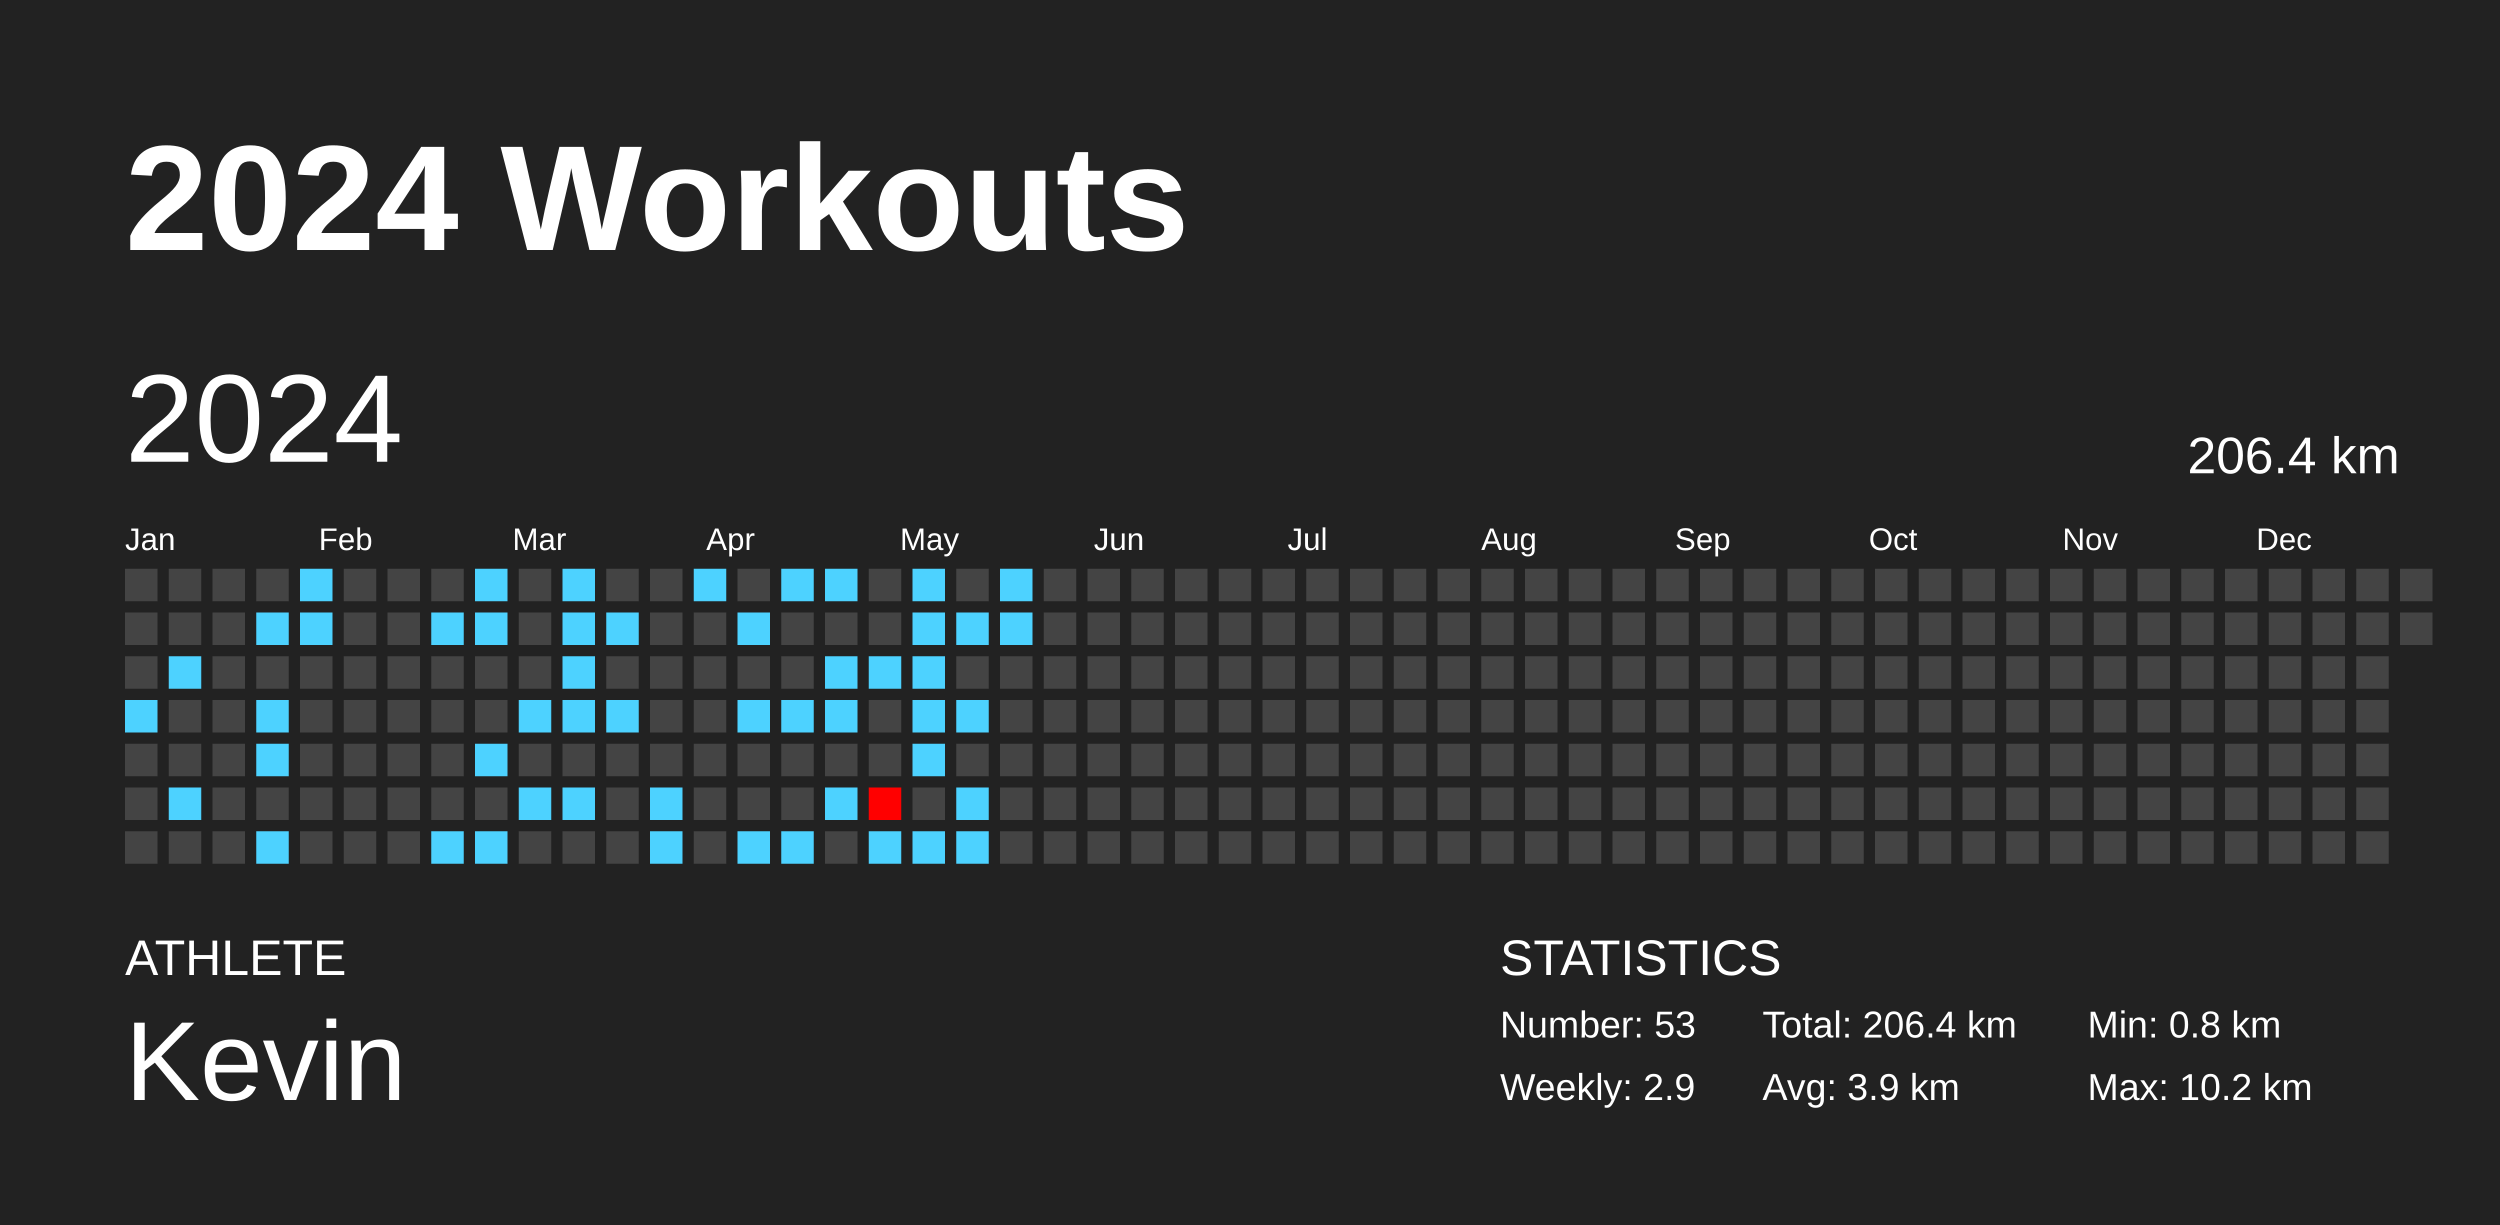
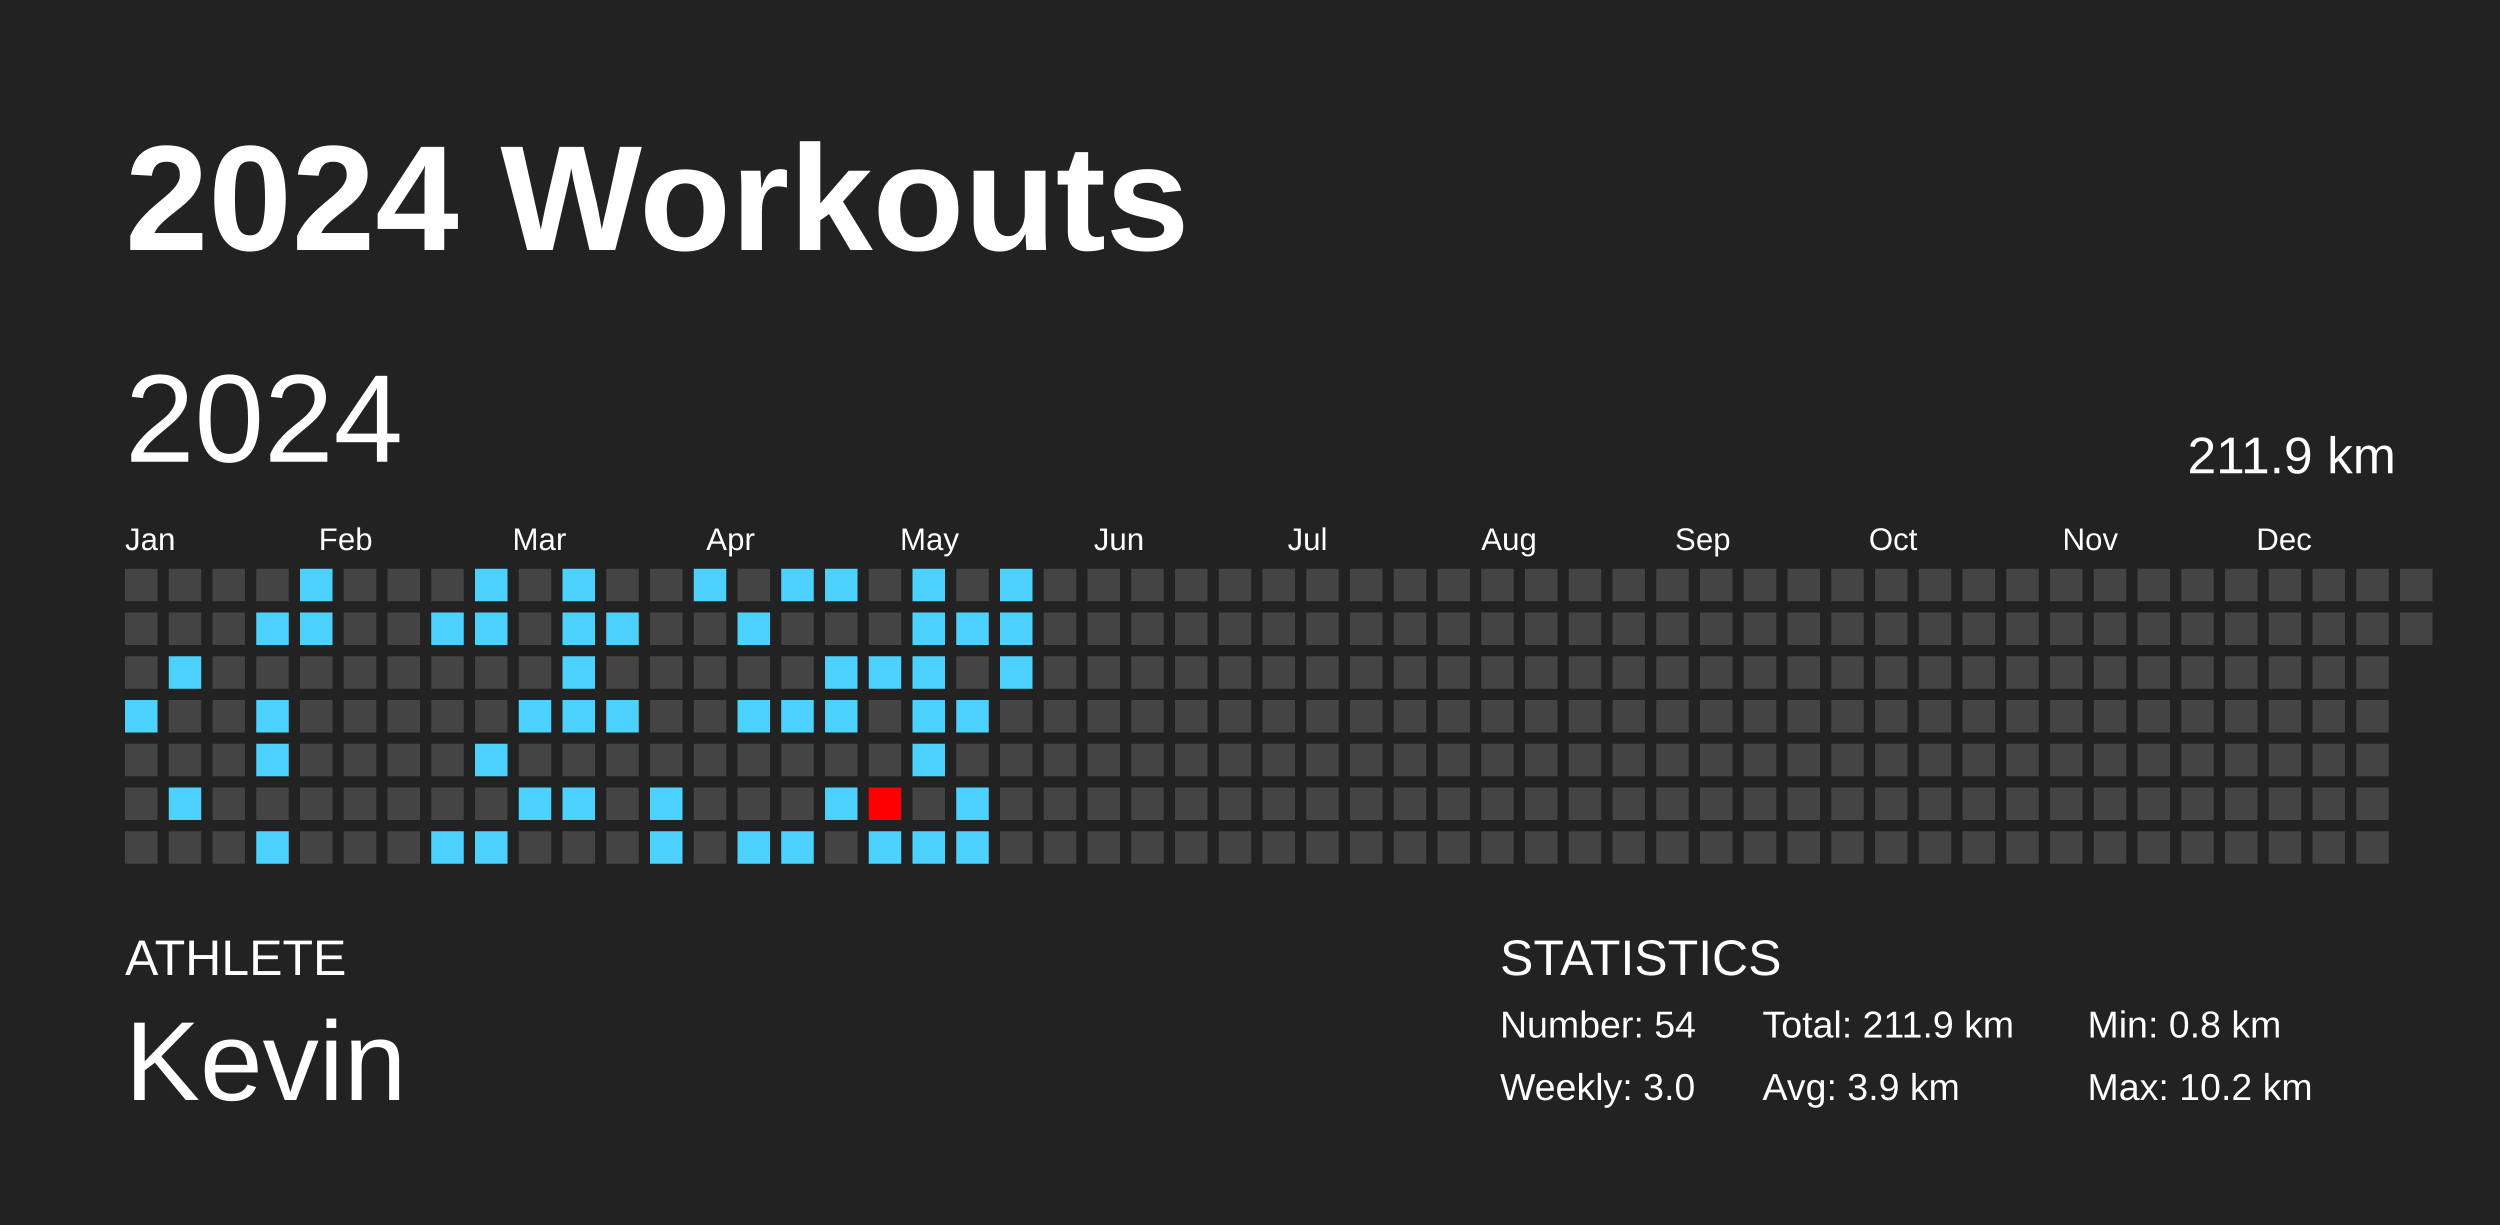
<svg xmlns="http://www.w3.org/2000/svg" baseProfile="full" height="98mm" version="1.1" viewBox="0,0,200,98" width="200mm">
  <defs />
  <rect fill="#222222" height="98" width="200" x="0" y="0" />
  <text fill="#FFFFFF" style="font-size:12px; font-family:Arial; font-weight:bold;" x="10" y="20">2024 Workouts</text>
  <text fill="#FFFFFF" style="font-size:4px; font-family:Arial" x="10" y="78">ATHLETE</text>
  <text fill="#FFFFFF" style="font-size:9px; font-family:Arial" x="10" y="88">Kevin</text>
  <text fill="#FFFFFF" style="font-size:4px; font-family:Arial" x="120" y="78">STATISTICS</text>
-   <text fill="#FFFFFF" style="font-size:3px; font-family:Arial" x="120" y="83">Number: 53</text>
-   <text fill="#FFFFFF" style="font-size:3px; font-family:Arial" x="120" y="88">Weekly: 2.9</text>
-   <text fill="#FFFFFF" style="font-size:3px; font-family:Arial" x="141" y="83">Total: 206.4 km</text>
+   <text fill="#FFFFFF" style="font-size:3px; font-family:Arial" x="120" y="83">Number: 54</text>
+   <text fill="#FFFFFF" style="font-size:3px; font-family:Arial" x="120" y="88">Weekly: 3.0</text>
+   <text fill="#FFFFFF" style="font-size:3px; font-family:Arial" x="141" y="83">Total: 211.9 km</text>
  <text fill="#FFFFFF" style="font-size:3px; font-family:Arial" x="141" y="88">Avg: 3.9 km</text>
  <text fill="#FFFFFF" style="font-size:3px; font-family:Arial" x="167" y="83">Min: 0.8 km</text>
  <text fill="#FFFFFF" style="font-size:3px; font-family:Arial" x="167" y="88">Max: 10.2 km</text>
  <text dominant-baseline="hanging" fill="#FFFFFF" style="font-size:10.0px; font-family:Arial;" x="10" y="30">2024</text>
-   <text dominant-baseline="hanging" fill="#FFFFFF" style="font-size:4.125px; font-family:Arial;" x="175" y="35">206.4 km</text>
+   <text dominant-baseline="hanging" fill="#FFFFFF" style="font-size:4.125px; font-family:Arial;" x="175" y="35">211.9 km</text>
  <text fill="#FFFFFF" style="font-size:2.5px; font-family:Arial" x="10.0" y="44">Jan</text>
  <text fill="#FFFFFF" style="font-size:2.5px; font-family:Arial" x="25.5" y="44">Feb</text>
  <text fill="#FFFFFF" style="font-size:2.5px; font-family:Arial" x="41.0" y="44">Mar</text>
  <text fill="#FFFFFF" style="font-size:2.5px; font-family:Arial" x="56.5" y="44">Apr</text>
  <text fill="#FFFFFF" style="font-size:2.5px; font-family:Arial" x="72.0" y="44">May</text>
  <text fill="#FFFFFF" style="font-size:2.5px; font-family:Arial" x="87.5" y="44">Jun</text>
  <text fill="#FFFFFF" style="font-size:2.5px; font-family:Arial" x="103.0" y="44">Jul</text>
  <text fill="#FFFFFF" style="font-size:2.5px; font-family:Arial" x="118.5" y="44">Aug</text>
  <text fill="#FFFFFF" style="font-size:2.5px; font-family:Arial" x="134.0" y="44">Sep</text>
  <text fill="#FFFFFF" style="font-size:2.5px; font-family:Arial" x="149.5" y="44">Oct</text>
  <text fill="#FFFFFF" style="font-size:2.5px; font-family:Arial" x="165.0" y="44">Nov</text>
  <text fill="#FFFFFF" style="font-size:2.5px; font-family:Arial" x="180.5" y="44">Dec</text>
  <rect fill="#444444" height="2.6" width="2.6" x="10.0" y="45.5" />
  <rect fill="#444444" height="2.6" width="2.6" x="10.0" y="49.0" />
  <rect fill="#444444" height="2.6" width="2.6" x="10.0" y="52.5" />
  <rect fill="#4dd2ff" height="2.6" width="2.6" x="10.0" y="56.0" />
  <rect fill="#444444" height="2.6" width="2.6" x="10.0" y="59.5" />
  <rect fill="#444444" height="2.6" width="2.6" x="10.0" y="63.0" />
  <rect fill="#444444" height="2.6" width="2.6" x="10.0" y="66.5" />
  <rect fill="#444444" height="2.6" width="2.6" x="13.5" y="45.5" />
  <rect fill="#444444" height="2.6" width="2.6" x="13.5" y="49.0" />
  <rect fill="#4dd2ff" height="2.6" width="2.6" x="13.5" y="52.5" />
  <rect fill="#444444" height="2.6" width="2.6" x="13.5" y="56.0" />
  <rect fill="#444444" height="2.6" width="2.6" x="13.5" y="59.5" />
  <rect fill="#4dd2ff" height="2.6" width="2.6" x="13.5" y="63.0" />
  <rect fill="#444444" height="2.6" width="2.6" x="13.5" y="66.5" />
  <rect fill="#444444" height="2.6" width="2.6" x="17.0" y="45.5" />
  <rect fill="#444444" height="2.6" width="2.6" x="17.0" y="49.0" />
  <rect fill="#444444" height="2.6" width="2.6" x="17.0" y="52.5" />
  <rect fill="#444444" height="2.6" width="2.6" x="17.0" y="56.0" />
  <rect fill="#444444" height="2.6" width="2.6" x="17.0" y="59.5" />
  <rect fill="#444444" height="2.6" width="2.6" x="17.0" y="63.0" />
  <rect fill="#444444" height="2.6" width="2.6" x="17.0" y="66.5" />
  <rect fill="#444444" height="2.6" width="2.6" x="20.5" y="45.5" />
  <rect fill="#4dd2ff" height="2.6" width="2.6" x="20.5" y="49.0" />
  <rect fill="#444444" height="2.6" width="2.6" x="20.5" y="52.5" />
  <rect fill="#4dd2ff" height="2.6" width="2.6" x="20.5" y="56.0" />
  <rect fill="#4dd2ff" height="2.6" width="2.6" x="20.5" y="59.5" />
  <rect fill="#444444" height="2.6" width="2.6" x="20.5" y="63.0" />
  <rect fill="#4dd2ff" height="2.6" width="2.6" x="20.5" y="66.5" />
  <rect fill="#4dd2ff" height="2.6" width="2.6" x="24.0" y="45.5" />
  <rect fill="#4dd2ff" height="2.6" width="2.6" x="24.0" y="49.0" />
  <rect fill="#444444" height="2.6" width="2.6" x="24.0" y="52.5" />
  <rect fill="#444444" height="2.6" width="2.6" x="24.0" y="56.0" />
  <rect fill="#444444" height="2.6" width="2.6" x="24.0" y="59.5" />
  <rect fill="#444444" height="2.6" width="2.6" x="24.0" y="63.0" />
  <rect fill="#444444" height="2.6" width="2.6" x="24.0" y="66.5" />
  <rect fill="#444444" height="2.6" width="2.6" x="27.5" y="45.5" />
  <rect fill="#444444" height="2.6" width="2.6" x="27.5" y="49.0" />
  <rect fill="#444444" height="2.6" width="2.6" x="27.5" y="52.5" />
  <rect fill="#444444" height="2.6" width="2.6" x="27.5" y="56.0" />
  <rect fill="#444444" height="2.6" width="2.6" x="27.5" y="59.5" />
  <rect fill="#444444" height="2.6" width="2.6" x="27.5" y="63.0" />
  <rect fill="#444444" height="2.6" width="2.6" x="27.5" y="66.5" />
  <rect fill="#444444" height="2.6" width="2.6" x="31.0" y="45.5" />
  <rect fill="#444444" height="2.6" width="2.6" x="31.0" y="49.0" />
  <rect fill="#444444" height="2.6" width="2.6" x="31.0" y="52.5" />
  <rect fill="#444444" height="2.6" width="2.6" x="31.0" y="56.0" />
  <rect fill="#444444" height="2.6" width="2.6" x="31.0" y="59.5" />
  <rect fill="#444444" height="2.6" width="2.6" x="31.0" y="63.0" />
  <rect fill="#444444" height="2.6" width="2.6" x="31.0" y="66.5" />
  <rect fill="#444444" height="2.6" width="2.6" x="34.5" y="45.5" />
  <rect fill="#4dd2ff" height="2.6" width="2.6" x="34.5" y="49.0" />
  <rect fill="#444444" height="2.6" width="2.6" x="34.5" y="52.5" />
  <rect fill="#444444" height="2.6" width="2.6" x="34.5" y="56.0" />
  <rect fill="#444444" height="2.6" width="2.6" x="34.5" y="59.5" />
  <rect fill="#444444" height="2.6" width="2.6" x="34.5" y="63.0" />
  <rect fill="#4dd2ff" height="2.6" width="2.6" x="34.5" y="66.5" />
  <rect fill="#4dd2ff" height="2.6" width="2.6" x="38.0" y="45.5" />
  <rect fill="#4dd2ff" height="2.6" width="2.6" x="38.0" y="49.0" />
  <rect fill="#444444" height="2.6" width="2.6" x="38.0" y="52.5" />
  <rect fill="#444444" height="2.6" width="2.6" x="38.0" y="56.0" />
  <rect fill="#4dd2ff" height="2.6" width="2.6" x="38.0" y="59.5" />
  <rect fill="#444444" height="2.6" width="2.6" x="38.0" y="63.0" />
  <rect fill="#4dd2ff" height="2.6" width="2.6" x="38.0" y="66.5" />
  <rect fill="#444444" height="2.6" width="2.6" x="41.5" y="45.5" />
  <rect fill="#444444" height="2.6" width="2.6" x="41.5" y="49.0" />
  <rect fill="#444444" height="2.6" width="2.6" x="41.5" y="52.5" />
  <rect fill="#4dd2ff" height="2.6" width="2.6" x="41.5" y="56.0" />
  <rect fill="#444444" height="2.6" width="2.6" x="41.5" y="59.5" />
  <rect fill="#4dd2ff" height="2.6" width="2.6" x="41.5" y="63.0" />
  <rect fill="#444444" height="2.6" width="2.6" x="41.5" y="66.5" />
  <rect fill="#4dd2ff" height="2.6" width="2.6" x="45.0" y="45.5" />
  <rect fill="#4dd2ff" height="2.6" width="2.6" x="45.0" y="49.0" />
  <rect fill="#4dd2ff" height="2.6" width="2.6" x="45.0" y="52.5" />
  <rect fill="#4dd2ff" height="2.6" width="2.6" x="45.0" y="56.0" />
  <rect fill="#444444" height="2.6" width="2.6" x="45.0" y="59.5" />
  <rect fill="#4dd2ff" height="2.6" width="2.6" x="45.0" y="63.0" />
  <rect fill="#444444" height="2.6" width="2.6" x="45.0" y="66.5" />
  <rect fill="#444444" height="2.6" width="2.6" x="48.5" y="45.5" />
  <rect fill="#4dd2ff" height="2.6" width="2.6" x="48.5" y="49.0" />
  <rect fill="#444444" height="2.6" width="2.6" x="48.5" y="52.5" />
  <rect fill="#4dd2ff" height="2.6" width="2.6" x="48.5" y="56.0" />
  <rect fill="#444444" height="2.6" width="2.6" x="48.5" y="59.5" />
  <rect fill="#444444" height="2.6" width="2.6" x="48.5" y="63.0" />
  <rect fill="#444444" height="2.6" width="2.6" x="48.5" y="66.5" />
  <rect fill="#444444" height="2.6" width="2.6" x="52.0" y="45.5" />
  <rect fill="#444444" height="2.6" width="2.6" x="52.0" y="49.0" />
  <rect fill="#444444" height="2.6" width="2.6" x="52.0" y="52.5" />
  <rect fill="#444444" height="2.6" width="2.6" x="52.0" y="56.0" />
  <rect fill="#444444" height="2.6" width="2.6" x="52.0" y="59.5" />
  <rect fill="#4dd2ff" height="2.6" width="2.6" x="52.0" y="63.0" />
  <rect fill="#4dd2ff" height="2.6" width="2.6" x="52.0" y="66.5" />
  <rect fill="#4dd2ff" height="2.6" width="2.6" x="55.5" y="45.5" />
  <rect fill="#444444" height="2.6" width="2.6" x="55.5" y="49.0" />
  <rect fill="#444444" height="2.6" width="2.6" x="55.5" y="52.5" />
  <rect fill="#444444" height="2.6" width="2.6" x="55.5" y="56.0" />
  <rect fill="#444444" height="2.6" width="2.6" x="55.5" y="59.5" />
  <rect fill="#444444" height="2.6" width="2.6" x="55.5" y="63.0" />
  <rect fill="#444444" height="2.6" width="2.6" x="55.5" y="66.5" />
  <rect fill="#444444" height="2.6" width="2.6" x="59.0" y="45.5" />
  <rect fill="#4dd2ff" height="2.6" width="2.6" x="59.0" y="49.0" />
  <rect fill="#444444" height="2.6" width="2.6" x="59.0" y="52.5" />
  <rect fill="#4dd2ff" height="2.6" width="2.6" x="59.0" y="56.0" />
  <rect fill="#444444" height="2.6" width="2.6" x="59.0" y="59.5" />
  <rect fill="#444444" height="2.6" width="2.6" x="59.0" y="63.0" />
  <rect fill="#4dd2ff" height="2.6" width="2.6" x="59.0" y="66.5" />
  <rect fill="#4dd2ff" height="2.6" width="2.6" x="62.5" y="45.5" />
  <rect fill="#444444" height="2.6" width="2.6" x="62.5" y="49.0" />
  <rect fill="#444444" height="2.6" width="2.6" x="62.5" y="52.5" />
  <rect fill="#4dd2ff" height="2.6" width="2.6" x="62.5" y="56.0" />
  <rect fill="#444444" height="2.6" width="2.6" x="62.5" y="59.5" />
  <rect fill="#444444" height="2.6" width="2.6" x="62.5" y="63.0" />
  <rect fill="#4dd2ff" height="2.6" width="2.6" x="62.5" y="66.5" />
  <rect fill="#4dd2ff" height="2.6" width="2.6" x="66.0" y="45.5" />
  <rect fill="#444444" height="2.6" width="2.6" x="66.0" y="49.0" />
  <rect fill="#4dd2ff" height="2.6" width="2.6" x="66.0" y="52.5" />
  <rect fill="#4dd2ff" height="2.6" width="2.6" x="66.0" y="56.0" />
  <rect fill="#444444" height="2.6" width="2.6" x="66.0" y="59.5" />
  <rect fill="#4dd2ff" height="2.6" width="2.6" x="66.0" y="63.0" />
  <rect fill="#444444" height="2.6" width="2.6" x="66.0" y="66.5" />
  <rect fill="#444444" height="2.6" width="2.6" x="69.5" y="45.5" />
  <rect fill="#444444" height="2.6" width="2.6" x="69.5" y="49.0" />
  <rect fill="#4dd2ff" height="2.6" width="2.6" x="69.5" y="52.5" />
  <rect fill="#444444" height="2.6" width="2.6" x="69.5" y="56.0" />
  <rect fill="#444444" height="2.6" width="2.6" x="69.5" y="59.5" />
  <rect fill="#ff0000" height="2.6" width="2.6" x="69.5" y="63.0" />
  <rect fill="#4dd2ff" height="2.6" width="2.6" x="69.5" y="66.5" />
  <rect fill="#4dd2ff" height="2.6" width="2.6" x="73.0" y="45.5" />
  <rect fill="#4dd2ff" height="2.6" width="2.6" x="73.0" y="49.0" />
  <rect fill="#4dd2ff" height="2.6" width="2.6" x="73.0" y="52.5" />
  <rect fill="#4dd2ff" height="2.6" width="2.6" x="73.0" y="56.0" />
  <rect fill="#4dd2ff" height="2.6" width="2.6" x="73.0" y="59.5" />
  <rect fill="#444444" height="2.6" width="2.6" x="73.0" y="63.0" />
  <rect fill="#4dd2ff" height="2.6" width="2.6" x="73.0" y="66.5" />
  <rect fill="#444444" height="2.6" width="2.6" x="76.5" y="45.5" />
  <rect fill="#4dd2ff" height="2.6" width="2.6" x="76.5" y="49.0" />
  <rect fill="#444444" height="2.6" width="2.6" x="76.5" y="52.5" />
  <rect fill="#4dd2ff" height="2.6" width="2.6" x="76.5" y="56.0" />
  <rect fill="#444444" height="2.6" width="2.6" x="76.5" y="59.5" />
  <rect fill="#4dd2ff" height="2.6" width="2.6" x="76.5" y="63.0" />
  <rect fill="#4dd2ff" height="2.6" width="2.6" x="76.5" y="66.5" />
  <rect fill="#4dd2ff" height="2.6" width="2.6" x="80.0" y="45.5" />
  <rect fill="#4dd2ff" height="2.6" width="2.6" x="80.0" y="49.0" />
-   <rect fill="#444444" height="2.6" width="2.6" x="80.0" y="52.5" />
+   <rect fill="#4dd2ff" height="2.6" width="2.6" x="80.0" y="52.5" />
  <rect fill="#444444" height="2.6" width="2.6" x="80.0" y="56.0" />
  <rect fill="#444444" height="2.6" width="2.6" x="80.0" y="59.5" />
  <rect fill="#444444" height="2.6" width="2.6" x="80.0" y="63.0" />
  <rect fill="#444444" height="2.6" width="2.6" x="80.0" y="66.5" />
  <rect fill="#444444" height="2.6" width="2.6" x="83.5" y="45.5" />
  <rect fill="#444444" height="2.6" width="2.6" x="83.5" y="49.0" />
  <rect fill="#444444" height="2.6" width="2.6" x="83.5" y="52.5" />
  <rect fill="#444444" height="2.6" width="2.6" x="83.5" y="56.0" />
  <rect fill="#444444" height="2.6" width="2.6" x="83.5" y="59.5" />
  <rect fill="#444444" height="2.6" width="2.6" x="83.5" y="63.0" />
  <rect fill="#444444" height="2.6" width="2.6" x="83.5" y="66.5" />
  <rect fill="#444444" height="2.6" width="2.6" x="87.0" y="45.5" />
  <rect fill="#444444" height="2.6" width="2.6" x="87.0" y="49.0" />
  <rect fill="#444444" height="2.6" width="2.6" x="87.0" y="52.5" />
  <rect fill="#444444" height="2.6" width="2.6" x="87.0" y="56.0" />
  <rect fill="#444444" height="2.6" width="2.6" x="87.0" y="59.5" />
  <rect fill="#444444" height="2.6" width="2.6" x="87.0" y="63.0" />
  <rect fill="#444444" height="2.6" width="2.6" x="87.0" y="66.5" />
  <rect fill="#444444" height="2.6" width="2.6" x="90.5" y="45.5" />
  <rect fill="#444444" height="2.6" width="2.6" x="90.5" y="49.0" />
  <rect fill="#444444" height="2.6" width="2.6" x="90.5" y="52.5" />
  <rect fill="#444444" height="2.6" width="2.6" x="90.5" y="56.0" />
  <rect fill="#444444" height="2.6" width="2.6" x="90.5" y="59.5" />
  <rect fill="#444444" height="2.6" width="2.6" x="90.5" y="63.0" />
  <rect fill="#444444" height="2.6" width="2.6" x="90.5" y="66.5" />
  <rect fill="#444444" height="2.6" width="2.6" x="94.0" y="45.5" />
  <rect fill="#444444" height="2.6" width="2.6" x="94.0" y="49.0" />
  <rect fill="#444444" height="2.6" width="2.6" x="94.0" y="52.5" />
  <rect fill="#444444" height="2.6" width="2.6" x="94.0" y="56.0" />
  <rect fill="#444444" height="2.6" width="2.6" x="94.0" y="59.5" />
  <rect fill="#444444" height="2.6" width="2.6" x="94.0" y="63.0" />
  <rect fill="#444444" height="2.6" width="2.6" x="94.0" y="66.5" />
  <rect fill="#444444" height="2.6" width="2.6" x="97.5" y="45.5" />
  <rect fill="#444444" height="2.6" width="2.6" x="97.5" y="49.0" />
  <rect fill="#444444" height="2.6" width="2.6" x="97.5" y="52.5" />
  <rect fill="#444444" height="2.6" width="2.6" x="97.5" y="56.0" />
  <rect fill="#444444" height="2.6" width="2.6" x="97.5" y="59.5" />
  <rect fill="#444444" height="2.6" width="2.6" x="97.5" y="63.0" />
  <rect fill="#444444" height="2.6" width="2.6" x="97.5" y="66.5" />
  <rect fill="#444444" height="2.6" width="2.6" x="101.0" y="45.5" />
  <rect fill="#444444" height="2.6" width="2.6" x="101.0" y="49.0" />
  <rect fill="#444444" height="2.6" width="2.6" x="101.0" y="52.5" />
  <rect fill="#444444" height="2.6" width="2.6" x="101.0" y="56.0" />
  <rect fill="#444444" height="2.6" width="2.6" x="101.0" y="59.5" />
  <rect fill="#444444" height="2.6" width="2.6" x="101.0" y="63.0" />
  <rect fill="#444444" height="2.6" width="2.6" x="101.0" y="66.5" />
  <rect fill="#444444" height="2.6" width="2.6" x="104.5" y="45.5" />
  <rect fill="#444444" height="2.6" width="2.6" x="104.5" y="49.0" />
  <rect fill="#444444" height="2.6" width="2.6" x="104.5" y="52.5" />
  <rect fill="#444444" height="2.6" width="2.6" x="104.5" y="56.0" />
  <rect fill="#444444" height="2.6" width="2.6" x="104.5" y="59.5" />
  <rect fill="#444444" height="2.6" width="2.6" x="104.5" y="63.0" />
  <rect fill="#444444" height="2.6" width="2.6" x="104.5" y="66.5" />
  <rect fill="#444444" height="2.6" width="2.6" x="108.0" y="45.5" />
  <rect fill="#444444" height="2.6" width="2.6" x="108.0" y="49.0" />
  <rect fill="#444444" height="2.6" width="2.6" x="108.0" y="52.5" />
  <rect fill="#444444" height="2.6" width="2.6" x="108.0" y="56.0" />
  <rect fill="#444444" height="2.6" width="2.6" x="108.0" y="59.5" />
  <rect fill="#444444" height="2.6" width="2.6" x="108.0" y="63.0" />
  <rect fill="#444444" height="2.6" width="2.6" x="108.0" y="66.5" />
  <rect fill="#444444" height="2.6" width="2.6" x="111.5" y="45.5" />
  <rect fill="#444444" height="2.6" width="2.6" x="111.5" y="49.0" />
  <rect fill="#444444" height="2.6" width="2.6" x="111.5" y="52.5" />
  <rect fill="#444444" height="2.6" width="2.6" x="111.5" y="56.0" />
  <rect fill="#444444" height="2.6" width="2.6" x="111.5" y="59.5" />
  <rect fill="#444444" height="2.6" width="2.6" x="111.5" y="63.0" />
  <rect fill="#444444" height="2.6" width="2.6" x="111.5" y="66.5" />
  <rect fill="#444444" height="2.6" width="2.6" x="115.0" y="45.5" />
  <rect fill="#444444" height="2.6" width="2.6" x="115.0" y="49.0" />
  <rect fill="#444444" height="2.6" width="2.6" x="115.0" y="52.5" />
  <rect fill="#444444" height="2.6" width="2.6" x="115.0" y="56.0" />
  <rect fill="#444444" height="2.6" width="2.6" x="115.0" y="59.5" />
  <rect fill="#444444" height="2.6" width="2.6" x="115.0" y="63.0" />
  <rect fill="#444444" height="2.6" width="2.6" x="115.0" y="66.5" />
  <rect fill="#444444" height="2.6" width="2.6" x="118.5" y="45.5" />
  <rect fill="#444444" height="2.6" width="2.6" x="118.5" y="49.0" />
  <rect fill="#444444" height="2.6" width="2.6" x="118.5" y="52.5" />
  <rect fill="#444444" height="2.6" width="2.6" x="118.5" y="56.0" />
  <rect fill="#444444" height="2.6" width="2.6" x="118.5" y="59.5" />
  <rect fill="#444444" height="2.6" width="2.6" x="118.5" y="63.0" />
  <rect fill="#444444" height="2.6" width="2.6" x="118.5" y="66.5" />
  <rect fill="#444444" height="2.6" width="2.6" x="122.0" y="45.5" />
  <rect fill="#444444" height="2.6" width="2.6" x="122.0" y="49.0" />
  <rect fill="#444444" height="2.6" width="2.6" x="122.0" y="52.5" />
  <rect fill="#444444" height="2.6" width="2.6" x="122.0" y="56.0" />
  <rect fill="#444444" height="2.6" width="2.6" x="122.0" y="59.5" />
  <rect fill="#444444" height="2.6" width="2.6" x="122.0" y="63.0" />
  <rect fill="#444444" height="2.6" width="2.6" x="122.0" y="66.5" />
  <rect fill="#444444" height="2.6" width="2.6" x="125.5" y="45.5" />
  <rect fill="#444444" height="2.6" width="2.6" x="125.5" y="49.0" />
  <rect fill="#444444" height="2.6" width="2.6" x="125.5" y="52.5" />
  <rect fill="#444444" height="2.6" width="2.6" x="125.5" y="56.0" />
  <rect fill="#444444" height="2.6" width="2.6" x="125.5" y="59.5" />
  <rect fill="#444444" height="2.6" width="2.6" x="125.5" y="63.0" />
  <rect fill="#444444" height="2.6" width="2.6" x="125.5" y="66.5" />
  <rect fill="#444444" height="2.6" width="2.6" x="129.0" y="45.5" />
  <rect fill="#444444" height="2.6" width="2.6" x="129.0" y="49.0" />
  <rect fill="#444444" height="2.6" width="2.6" x="129.0" y="52.5" />
  <rect fill="#444444" height="2.6" width="2.6" x="129.0" y="56.0" />
  <rect fill="#444444" height="2.6" width="2.6" x="129.0" y="59.5" />
  <rect fill="#444444" height="2.6" width="2.6" x="129.0" y="63.0" />
  <rect fill="#444444" height="2.6" width="2.6" x="129.0" y="66.5" />
  <rect fill="#444444" height="2.6" width="2.6" x="132.5" y="45.5" />
  <rect fill="#444444" height="2.6" width="2.6" x="132.5" y="49.0" />
  <rect fill="#444444" height="2.6" width="2.6" x="132.5" y="52.5" />
  <rect fill="#444444" height="2.6" width="2.6" x="132.5" y="56.0" />
  <rect fill="#444444" height="2.6" width="2.6" x="132.5" y="59.5" />
  <rect fill="#444444" height="2.6" width="2.6" x="132.5" y="63.0" />
  <rect fill="#444444" height="2.6" width="2.6" x="132.5" y="66.5" />
  <rect fill="#444444" height="2.6" width="2.6" x="136.0" y="45.5" />
  <rect fill="#444444" height="2.6" width="2.6" x="136.0" y="49.0" />
  <rect fill="#444444" height="2.6" width="2.6" x="136.0" y="52.5" />
  <rect fill="#444444" height="2.6" width="2.6" x="136.0" y="56.0" />
  <rect fill="#444444" height="2.6" width="2.6" x="136.0" y="59.5" />
  <rect fill="#444444" height="2.6" width="2.6" x="136.0" y="63.0" />
  <rect fill="#444444" height="2.6" width="2.6" x="136.0" y="66.5" />
  <rect fill="#444444" height="2.6" width="2.6" x="139.5" y="45.5" />
  <rect fill="#444444" height="2.6" width="2.6" x="139.5" y="49.0" />
  <rect fill="#444444" height="2.6" width="2.6" x="139.5" y="52.5" />
  <rect fill="#444444" height="2.6" width="2.6" x="139.5" y="56.0" />
  <rect fill="#444444" height="2.6" width="2.6" x="139.5" y="59.5" />
  <rect fill="#444444" height="2.6" width="2.6" x="139.5" y="63.0" />
  <rect fill="#444444" height="2.6" width="2.6" x="139.5" y="66.5" />
  <rect fill="#444444" height="2.6" width="2.6" x="143.0" y="45.5" />
  <rect fill="#444444" height="2.6" width="2.6" x="143.0" y="49.0" />
  <rect fill="#444444" height="2.6" width="2.6" x="143.0" y="52.5" />
  <rect fill="#444444" height="2.6" width="2.6" x="143.0" y="56.0" />
  <rect fill="#444444" height="2.6" width="2.6" x="143.0" y="59.5" />
  <rect fill="#444444" height="2.6" width="2.6" x="143.0" y="63.0" />
  <rect fill="#444444" height="2.6" width="2.6" x="143.0" y="66.5" />
  <rect fill="#444444" height="2.6" width="2.6" x="146.5" y="45.5" />
  <rect fill="#444444" height="2.6" width="2.6" x="146.5" y="49.0" />
  <rect fill="#444444" height="2.6" width="2.6" x="146.5" y="52.5" />
  <rect fill="#444444" height="2.6" width="2.6" x="146.5" y="56.0" />
  <rect fill="#444444" height="2.6" width="2.6" x="146.5" y="59.5" />
  <rect fill="#444444" height="2.6" width="2.6" x="146.5" y="63.0" />
  <rect fill="#444444" height="2.6" width="2.6" x="146.5" y="66.5" />
  <rect fill="#444444" height="2.6" width="2.6" x="150.0" y="45.5" />
  <rect fill="#444444" height="2.6" width="2.6" x="150.0" y="49.0" />
  <rect fill="#444444" height="2.6" width="2.6" x="150.0" y="52.5" />
  <rect fill="#444444" height="2.6" width="2.6" x="150.0" y="56.0" />
  <rect fill="#444444" height="2.6" width="2.6" x="150.0" y="59.5" />
  <rect fill="#444444" height="2.6" width="2.6" x="150.0" y="63.0" />
  <rect fill="#444444" height="2.6" width="2.6" x="150.0" y="66.5" />
  <rect fill="#444444" height="2.6" width="2.6" x="153.5" y="45.5" />
  <rect fill="#444444" height="2.6" width="2.6" x="153.5" y="49.0" />
  <rect fill="#444444" height="2.6" width="2.6" x="153.5" y="52.5" />
  <rect fill="#444444" height="2.6" width="2.6" x="153.5" y="56.0" />
  <rect fill="#444444" height="2.6" width="2.6" x="153.5" y="59.5" />
  <rect fill="#444444" height="2.6" width="2.6" x="153.5" y="63.0" />
  <rect fill="#444444" height="2.6" width="2.6" x="153.5" y="66.5" />
  <rect fill="#444444" height="2.6" width="2.6" x="157.0" y="45.5" />
  <rect fill="#444444" height="2.6" width="2.6" x="157.0" y="49.0" />
  <rect fill="#444444" height="2.6" width="2.6" x="157.0" y="52.5" />
  <rect fill="#444444" height="2.6" width="2.6" x="157.0" y="56.0" />
  <rect fill="#444444" height="2.6" width="2.6" x="157.0" y="59.5" />
  <rect fill="#444444" height="2.6" width="2.6" x="157.0" y="63.0" />
  <rect fill="#444444" height="2.6" width="2.6" x="157.0" y="66.5" />
  <rect fill="#444444" height="2.6" width="2.6" x="160.5" y="45.5" />
  <rect fill="#444444" height="2.6" width="2.6" x="160.5" y="49.0" />
  <rect fill="#444444" height="2.6" width="2.6" x="160.5" y="52.5" />
  <rect fill="#444444" height="2.6" width="2.6" x="160.5" y="56.0" />
  <rect fill="#444444" height="2.6" width="2.6" x="160.5" y="59.5" />
  <rect fill="#444444" height="2.6" width="2.6" x="160.5" y="63.0" />
  <rect fill="#444444" height="2.6" width="2.6" x="160.5" y="66.5" />
  <rect fill="#444444" height="2.6" width="2.6" x="164.0" y="45.5" />
  <rect fill="#444444" height="2.6" width="2.6" x="164.0" y="49.0" />
  <rect fill="#444444" height="2.6" width="2.6" x="164.0" y="52.5" />
  <rect fill="#444444" height="2.6" width="2.6" x="164.0" y="56.0" />
  <rect fill="#444444" height="2.6" width="2.6" x="164.0" y="59.5" />
  <rect fill="#444444" height="2.6" width="2.6" x="164.0" y="63.0" />
  <rect fill="#444444" height="2.6" width="2.6" x="164.0" y="66.5" />
  <rect fill="#444444" height="2.6" width="2.6" x="167.5" y="45.5" />
  <rect fill="#444444" height="2.6" width="2.6" x="167.5" y="49.0" />
  <rect fill="#444444" height="2.6" width="2.6" x="167.5" y="52.5" />
  <rect fill="#444444" height="2.6" width="2.6" x="167.5" y="56.0" />
  <rect fill="#444444" height="2.6" width="2.6" x="167.5" y="59.5" />
  <rect fill="#444444" height="2.6" width="2.6" x="167.5" y="63.0" />
  <rect fill="#444444" height="2.6" width="2.6" x="167.5" y="66.5" />
  <rect fill="#444444" height="2.6" width="2.6" x="171.0" y="45.5" />
  <rect fill="#444444" height="2.6" width="2.6" x="171.0" y="49.0" />
  <rect fill="#444444" height="2.6" width="2.6" x="171.0" y="52.5" />
  <rect fill="#444444" height="2.6" width="2.6" x="171.0" y="56.0" />
  <rect fill="#444444" height="2.6" width="2.6" x="171.0" y="59.5" />
  <rect fill="#444444" height="2.6" width="2.6" x="171.0" y="63.0" />
  <rect fill="#444444" height="2.6" width="2.6" x="171.0" y="66.5" />
  <rect fill="#444444" height="2.6" width="2.6" x="174.5" y="45.5" />
  <rect fill="#444444" height="2.6" width="2.6" x="174.5" y="49.0" />
  <rect fill="#444444" height="2.6" width="2.6" x="174.5" y="52.5" />
  <rect fill="#444444" height="2.6" width="2.6" x="174.5" y="56.0" />
  <rect fill="#444444" height="2.6" width="2.6" x="174.5" y="59.5" />
  <rect fill="#444444" height="2.6" width="2.6" x="174.5" y="63.0" />
  <rect fill="#444444" height="2.6" width="2.6" x="174.5" y="66.5" />
  <rect fill="#444444" height="2.6" width="2.6" x="178.0" y="45.5" />
  <rect fill="#444444" height="2.6" width="2.6" x="178.0" y="49.0" />
  <rect fill="#444444" height="2.6" width="2.6" x="178.0" y="52.5" />
  <rect fill="#444444" height="2.6" width="2.6" x="178.0" y="56.0" />
  <rect fill="#444444" height="2.6" width="2.6" x="178.0" y="59.5" />
  <rect fill="#444444" height="2.6" width="2.6" x="178.0" y="63.0" />
  <rect fill="#444444" height="2.6" width="2.6" x="178.0" y="66.5" />
  <rect fill="#444444" height="2.6" width="2.6" x="181.5" y="45.5" />
  <rect fill="#444444" height="2.6" width="2.6" x="181.5" y="49.0" />
  <rect fill="#444444" height="2.6" width="2.6" x="181.5" y="52.5" />
  <rect fill="#444444" height="2.6" width="2.6" x="181.5" y="56.0" />
  <rect fill="#444444" height="2.6" width="2.6" x="181.5" y="59.5" />
  <rect fill="#444444" height="2.6" width="2.6" x="181.5" y="63.0" />
  <rect fill="#444444" height="2.6" width="2.6" x="181.5" y="66.5" />
  <rect fill="#444444" height="2.6" width="2.6" x="185.0" y="45.5" />
  <rect fill="#444444" height="2.6" width="2.6" x="185.0" y="49.0" />
  <rect fill="#444444" height="2.6" width="2.6" x="185.0" y="52.5" />
  <rect fill="#444444" height="2.6" width="2.6" x="185.0" y="56.0" />
  <rect fill="#444444" height="2.6" width="2.6" x="185.0" y="59.5" />
  <rect fill="#444444" height="2.6" width="2.6" x="185.0" y="63.0" />
  <rect fill="#444444" height="2.6" width="2.6" x="185.0" y="66.5" />
  <rect fill="#444444" height="2.6" width="2.6" x="188.5" y="45.5" />
  <rect fill="#444444" height="2.6" width="2.6" x="188.5" y="49.0" />
  <rect fill="#444444" height="2.6" width="2.6" x="188.5" y="52.5" />
  <rect fill="#444444" height="2.6" width="2.6" x="188.5" y="56.0" />
  <rect fill="#444444" height="2.6" width="2.6" x="188.5" y="59.5" />
  <rect fill="#444444" height="2.6" width="2.6" x="188.5" y="63.0" />
  <rect fill="#444444" height="2.6" width="2.6" x="188.5" y="66.5" />
  <rect fill="#444444" height="2.6" width="2.6" x="192.0" y="45.5" />
  <rect fill="#444444" height="2.6" width="2.6" x="192.0" y="49.0" />
</svg>
